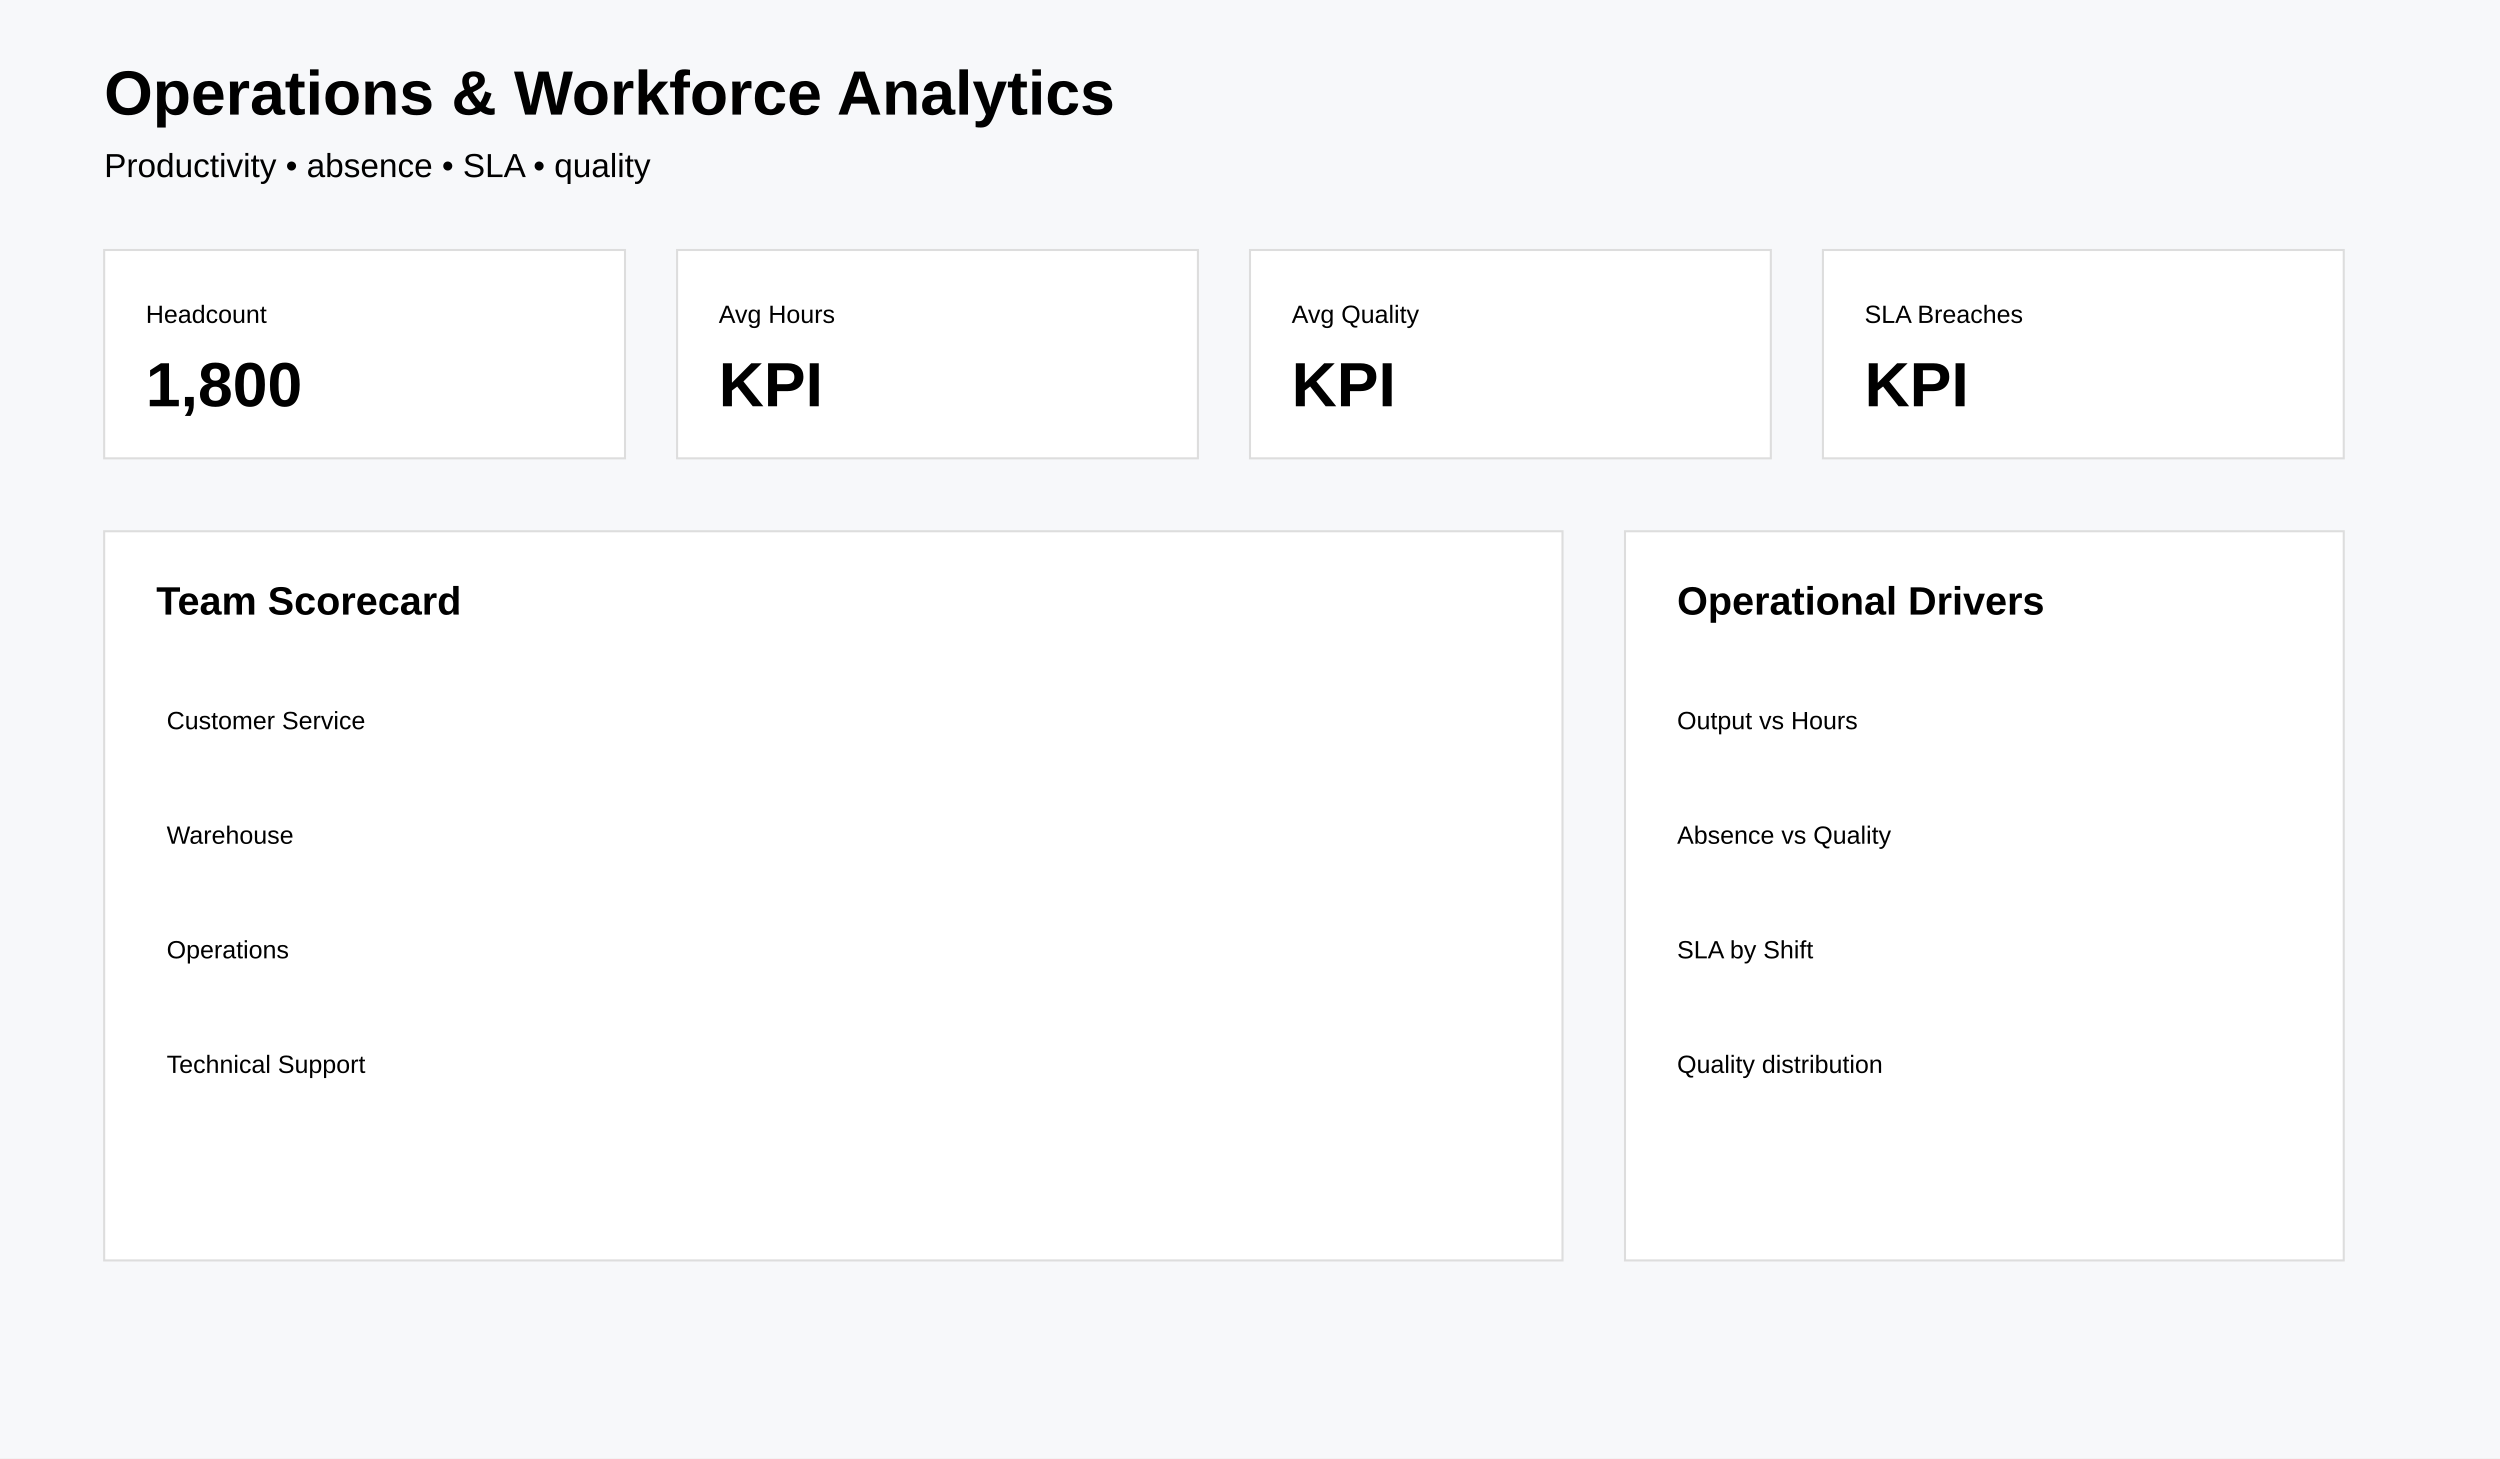
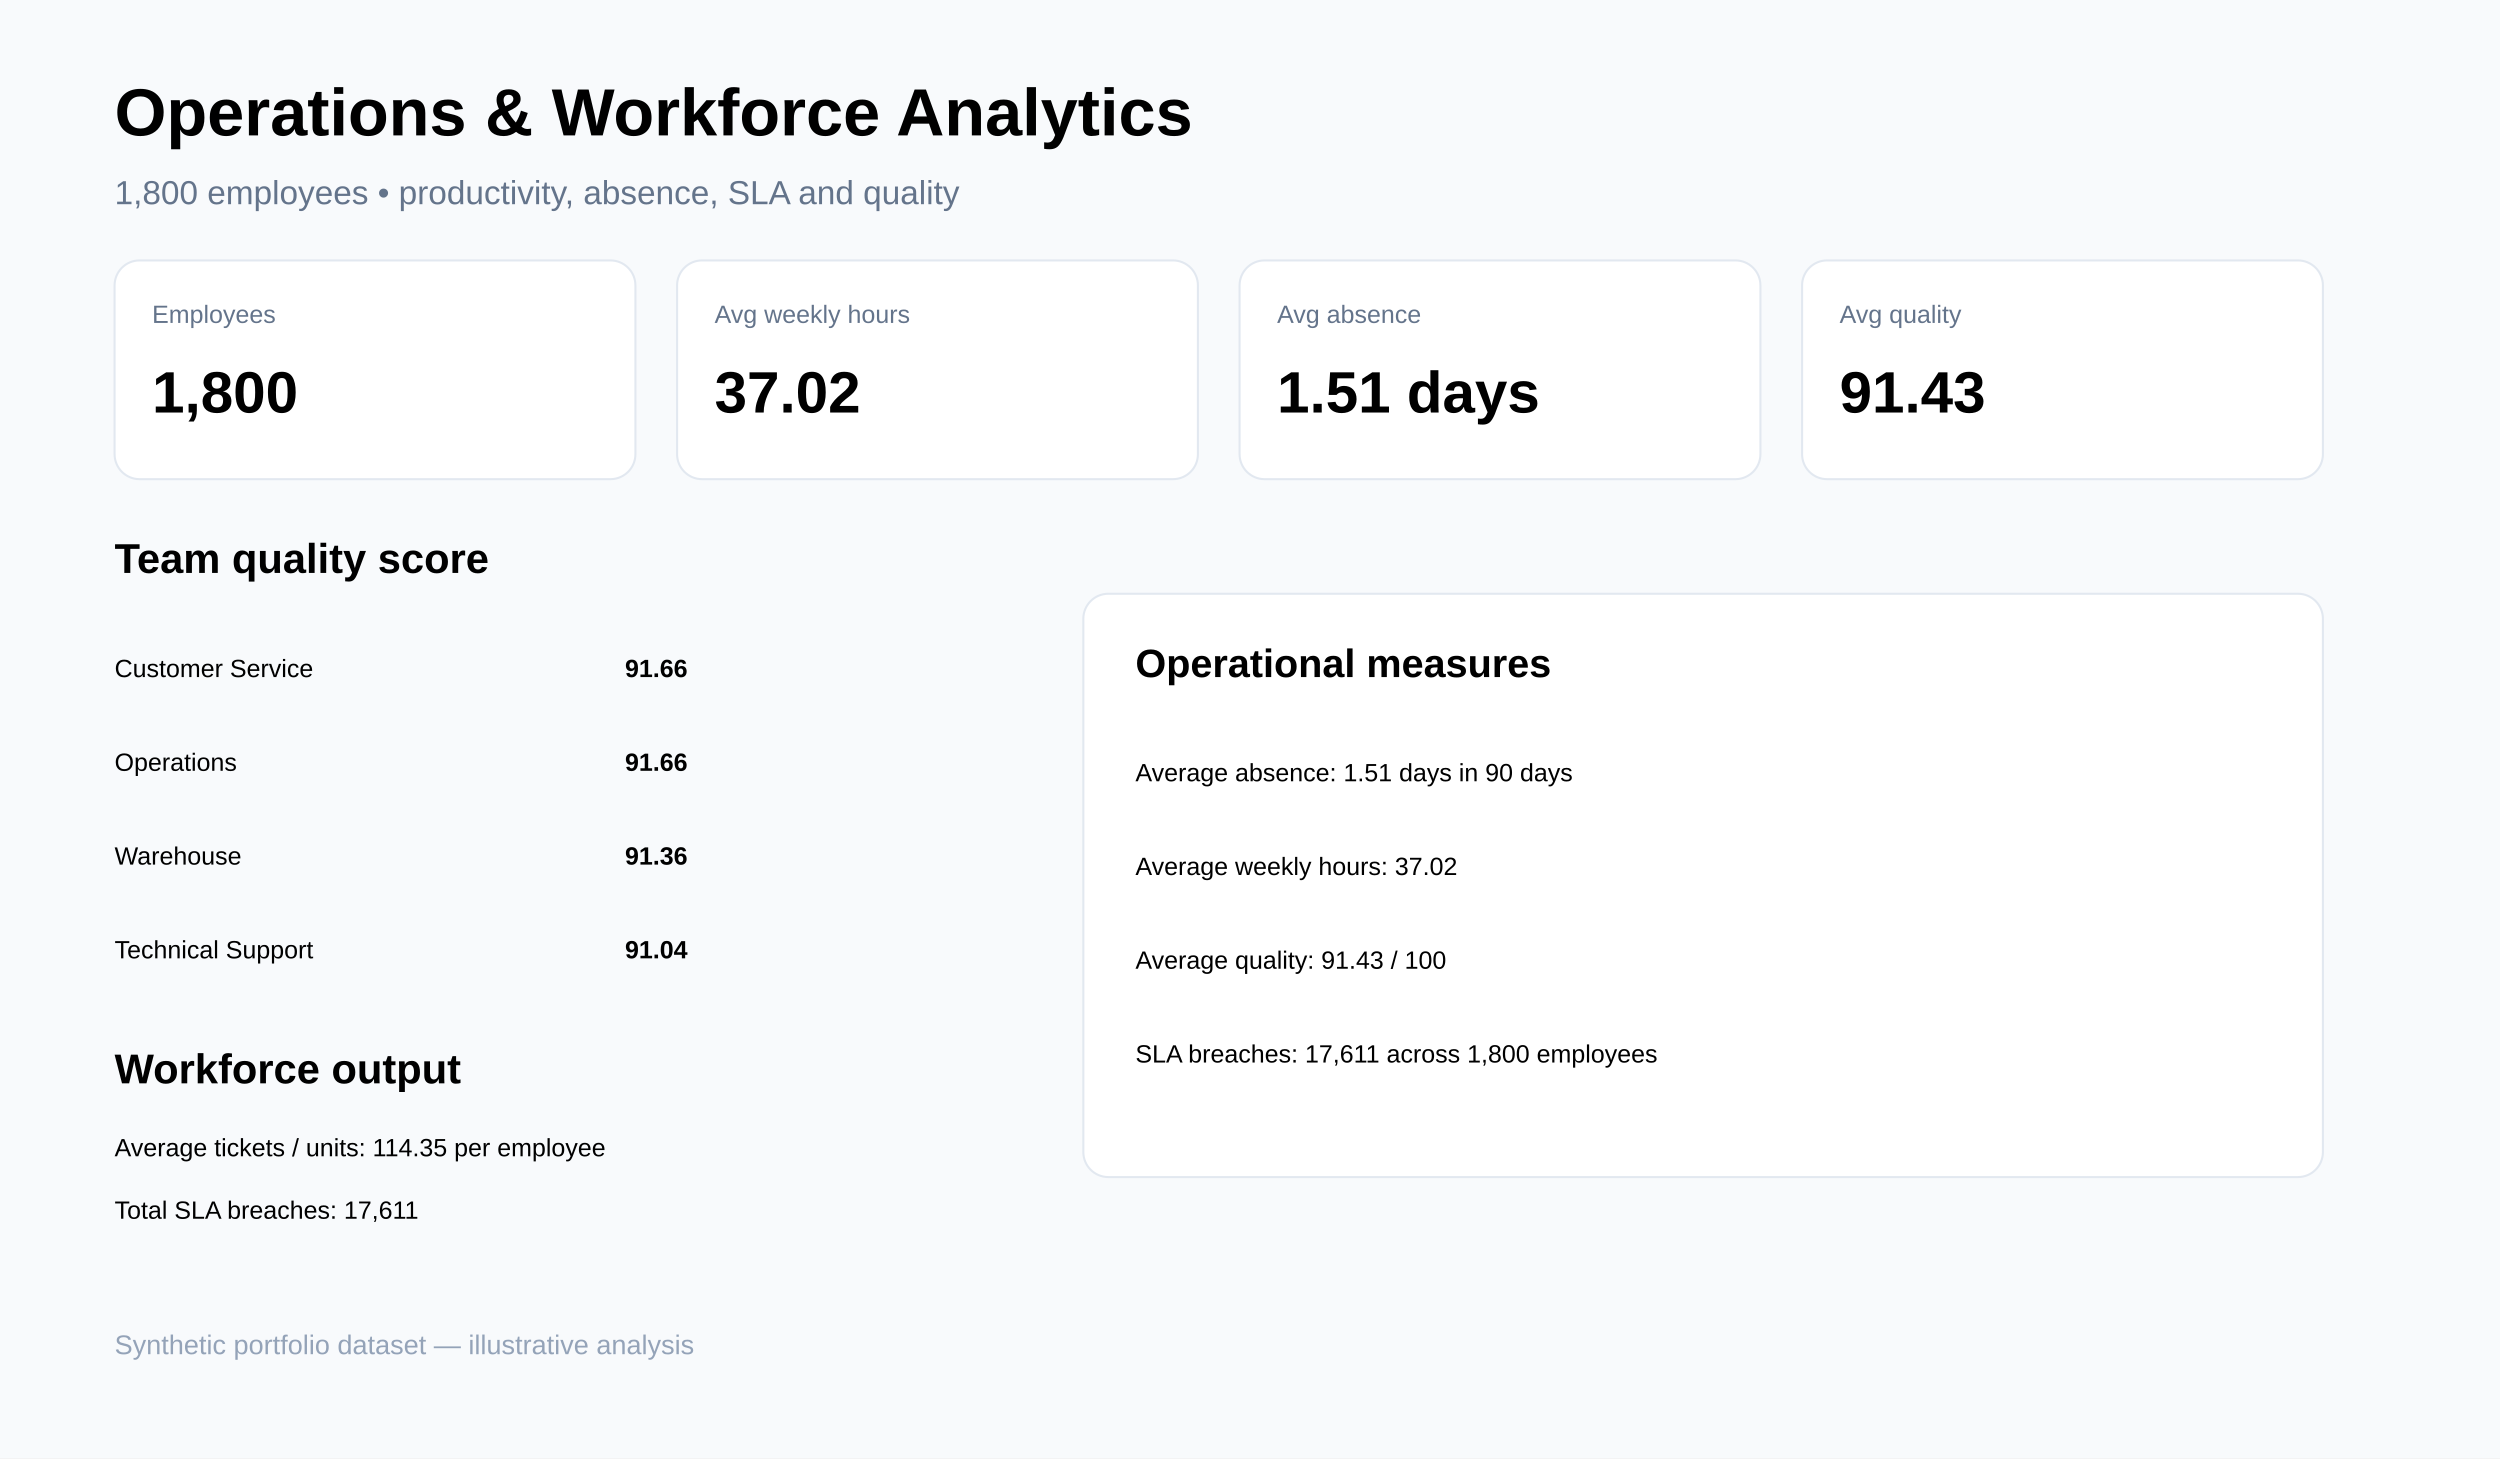
<svg xmlns="http://www.w3.org/2000/svg" width="1200" height="700">
-   <rect width="1200" height="700" fill="#f7f8fa" />
-   <text x="50" y="55" font-family="Arial" font-size="30" font-weight="700">Operations &amp; Workforce Analytics</text>
-   <text x="50" y="85" font-family="Arial" font-size="16">Productivity • absence • SLA • quality</text>
+   <rect width="1200" height="700" fill="#f8fafc" />
+   <text x="55" y="65" font-family="Arial" font-size="32" font-weight="700">Operations &amp; Workforce Analytics</text>
+   <text x="55" y="98" font-family="Arial" font-size="16" fill="#64748b">1,800 employees • productivity, absence, SLA and quality</text>
  <g font-family="Arial">
-     <rect x="50" y="120" width="250" height="100" fill="white" stroke="#ddd" />
-     <text x="70" y="155">Headcount</text>
-     <text x="70" y="195" font-size="30" font-weight="700">1,800</text>
-     <rect x="325" y="120" width="250" height="100" fill="white" stroke="#ddd" />
-     <text x="345" y="155">Avg Hours</text>
-     <text x="345" y="195" font-size="30" font-weight="700">KPI</text>
-     <rect x="600" y="120" width="250" height="100" fill="white" stroke="#ddd" />
-     <text x="620" y="155">Avg Quality</text>
-     <text x="620" y="195" font-size="30" font-weight="700">KPI</text>
-     <rect x="875" y="120" width="250" height="100" fill="white" stroke="#ddd" />
-     <text x="895" y="155">SLA Breaches</text>
-     <text x="895" y="195" font-size="30" font-weight="700">KPI</text>
-     <rect x="50" y="255" width="700" height="350" fill="white" stroke="#ddd" />
-     <text x="75" y="295" font-size="19" font-weight="700">Team Scorecard</text>
-     <text x="80" y="350">Customer Service</text>
-     <text x="80" y="405">Warehouse</text>
-     <text x="80" y="460">Operations</text>
-     <text x="80" y="515">Technical Support</text>
-     <rect x="780" y="255" width="345" height="350" fill="white" stroke="#ddd" />
-     <text x="805" y="295" font-size="19" font-weight="700">Operational Drivers</text>
-     <text x="805" y="350">Output vs Hours</text>
-     <text x="805" y="405">Absence vs Quality</text>
-     <text x="805" y="460">SLA by Shift</text>
-     <text x="805" y="515">Quality distribution</text>
+     <rect x="55" y="125" width="250" height="105" rx="12" fill="white" stroke="#e2e8f0" />
+     <text x="73" y="155" fill="#64748b">Employees</text>
+     <text x="73" y="198" font-size="28" font-weight="700">1,800</text>
+     <rect x="325" y="125" width="250" height="105" rx="12" fill="white" stroke="#e2e8f0" />
+     <text x="343" y="155" fill="#64748b">Avg weekly hours</text>
+     <text x="343" y="198" font-size="28" font-weight="700">37.02</text>
+     <rect x="595" y="125" width="250" height="105" rx="12" fill="white" stroke="#e2e8f0" />
+     <text x="613" y="155" fill="#64748b">Avg absence</text>
+     <text x="613" y="198" font-size="28" font-weight="700">1.51 days</text>
+     <rect x="865" y="125" width="250" height="105" rx="12" fill="white" stroke="#e2e8f0" />
+     <text x="883" y="155" fill="#64748b">Avg quality</text>
+     <text x="883" y="198" font-size="28" font-weight="700">91.43</text>
+     <text x="55" y="275" font-size="20" font-weight="700">Team quality score</text>
+     <text x="55" y="325">Customer Service</text>
+     <text x="300" y="325" font-weight="700">91.66</text>
+     <text x="55" y="370">Operations</text>
+     <text x="300" y="370" font-weight="700">91.66</text>
+     <text x="55" y="415">Warehouse</text>
+     <text x="300" y="415" font-weight="700">91.36</text>
+     <text x="55" y="460">Technical Support</text>
+     <text x="300" y="460" font-weight="700">91.04</text>
+     <text x="55" y="520" font-size="20" font-weight="700">Workforce output</text>
+     <text x="55" y="555">Average tickets / units: 114.35 per employee</text>
+     <text x="55" y="585">Total SLA breaches: 17,611</text>
+     <rect x="520" y="285" width="595" height="280" rx="12" fill="white" stroke="#e2e8f0" />
+     <text x="545" y="325" font-size="19" font-weight="700">Operational measures</text>
+     <text x="545" y="375">Average absence: 1.51 days in 90 days</text>
+     <text x="545" y="420">Average weekly hours: 37.02</text>
+     <text x="545" y="465">Average quality: 91.43 / 100</text>
+     <text x="545" y="510">SLA breaches: 17,611 across 1,800 employees</text>
+     <text x="55" y="650" font-size="13" fill="#94a3b8">Synthetic portfolio dataset — illustrative analysis</text>
  </g>
</svg>
